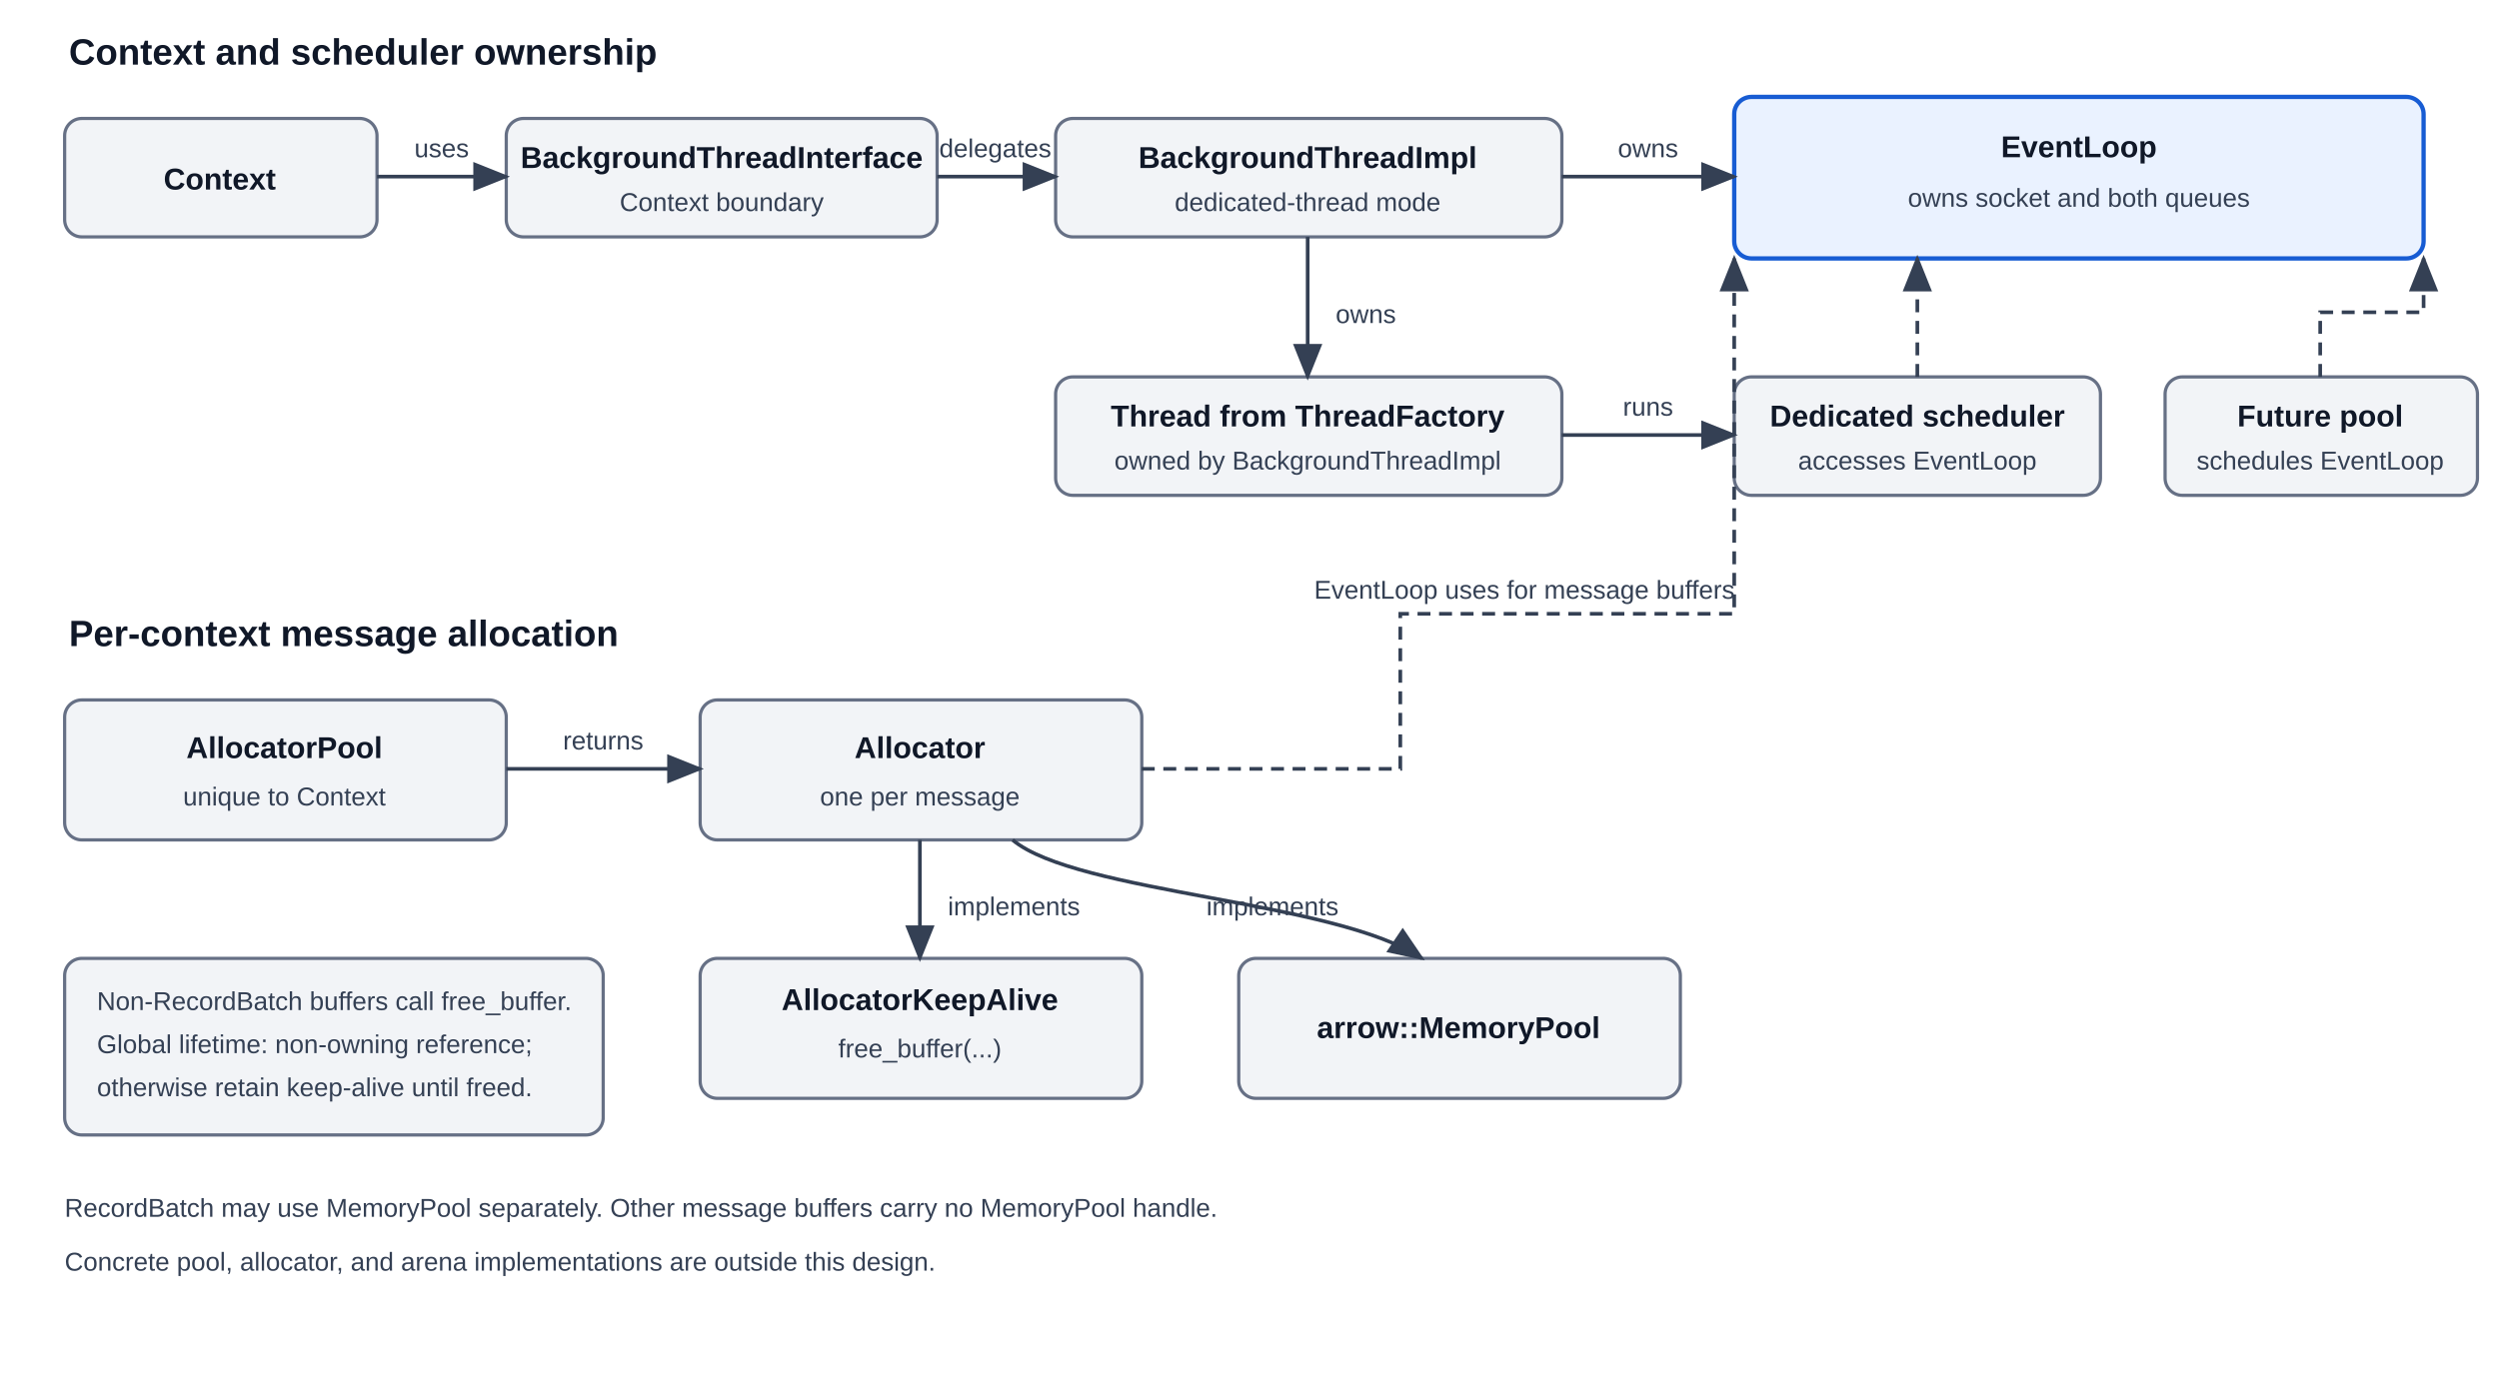
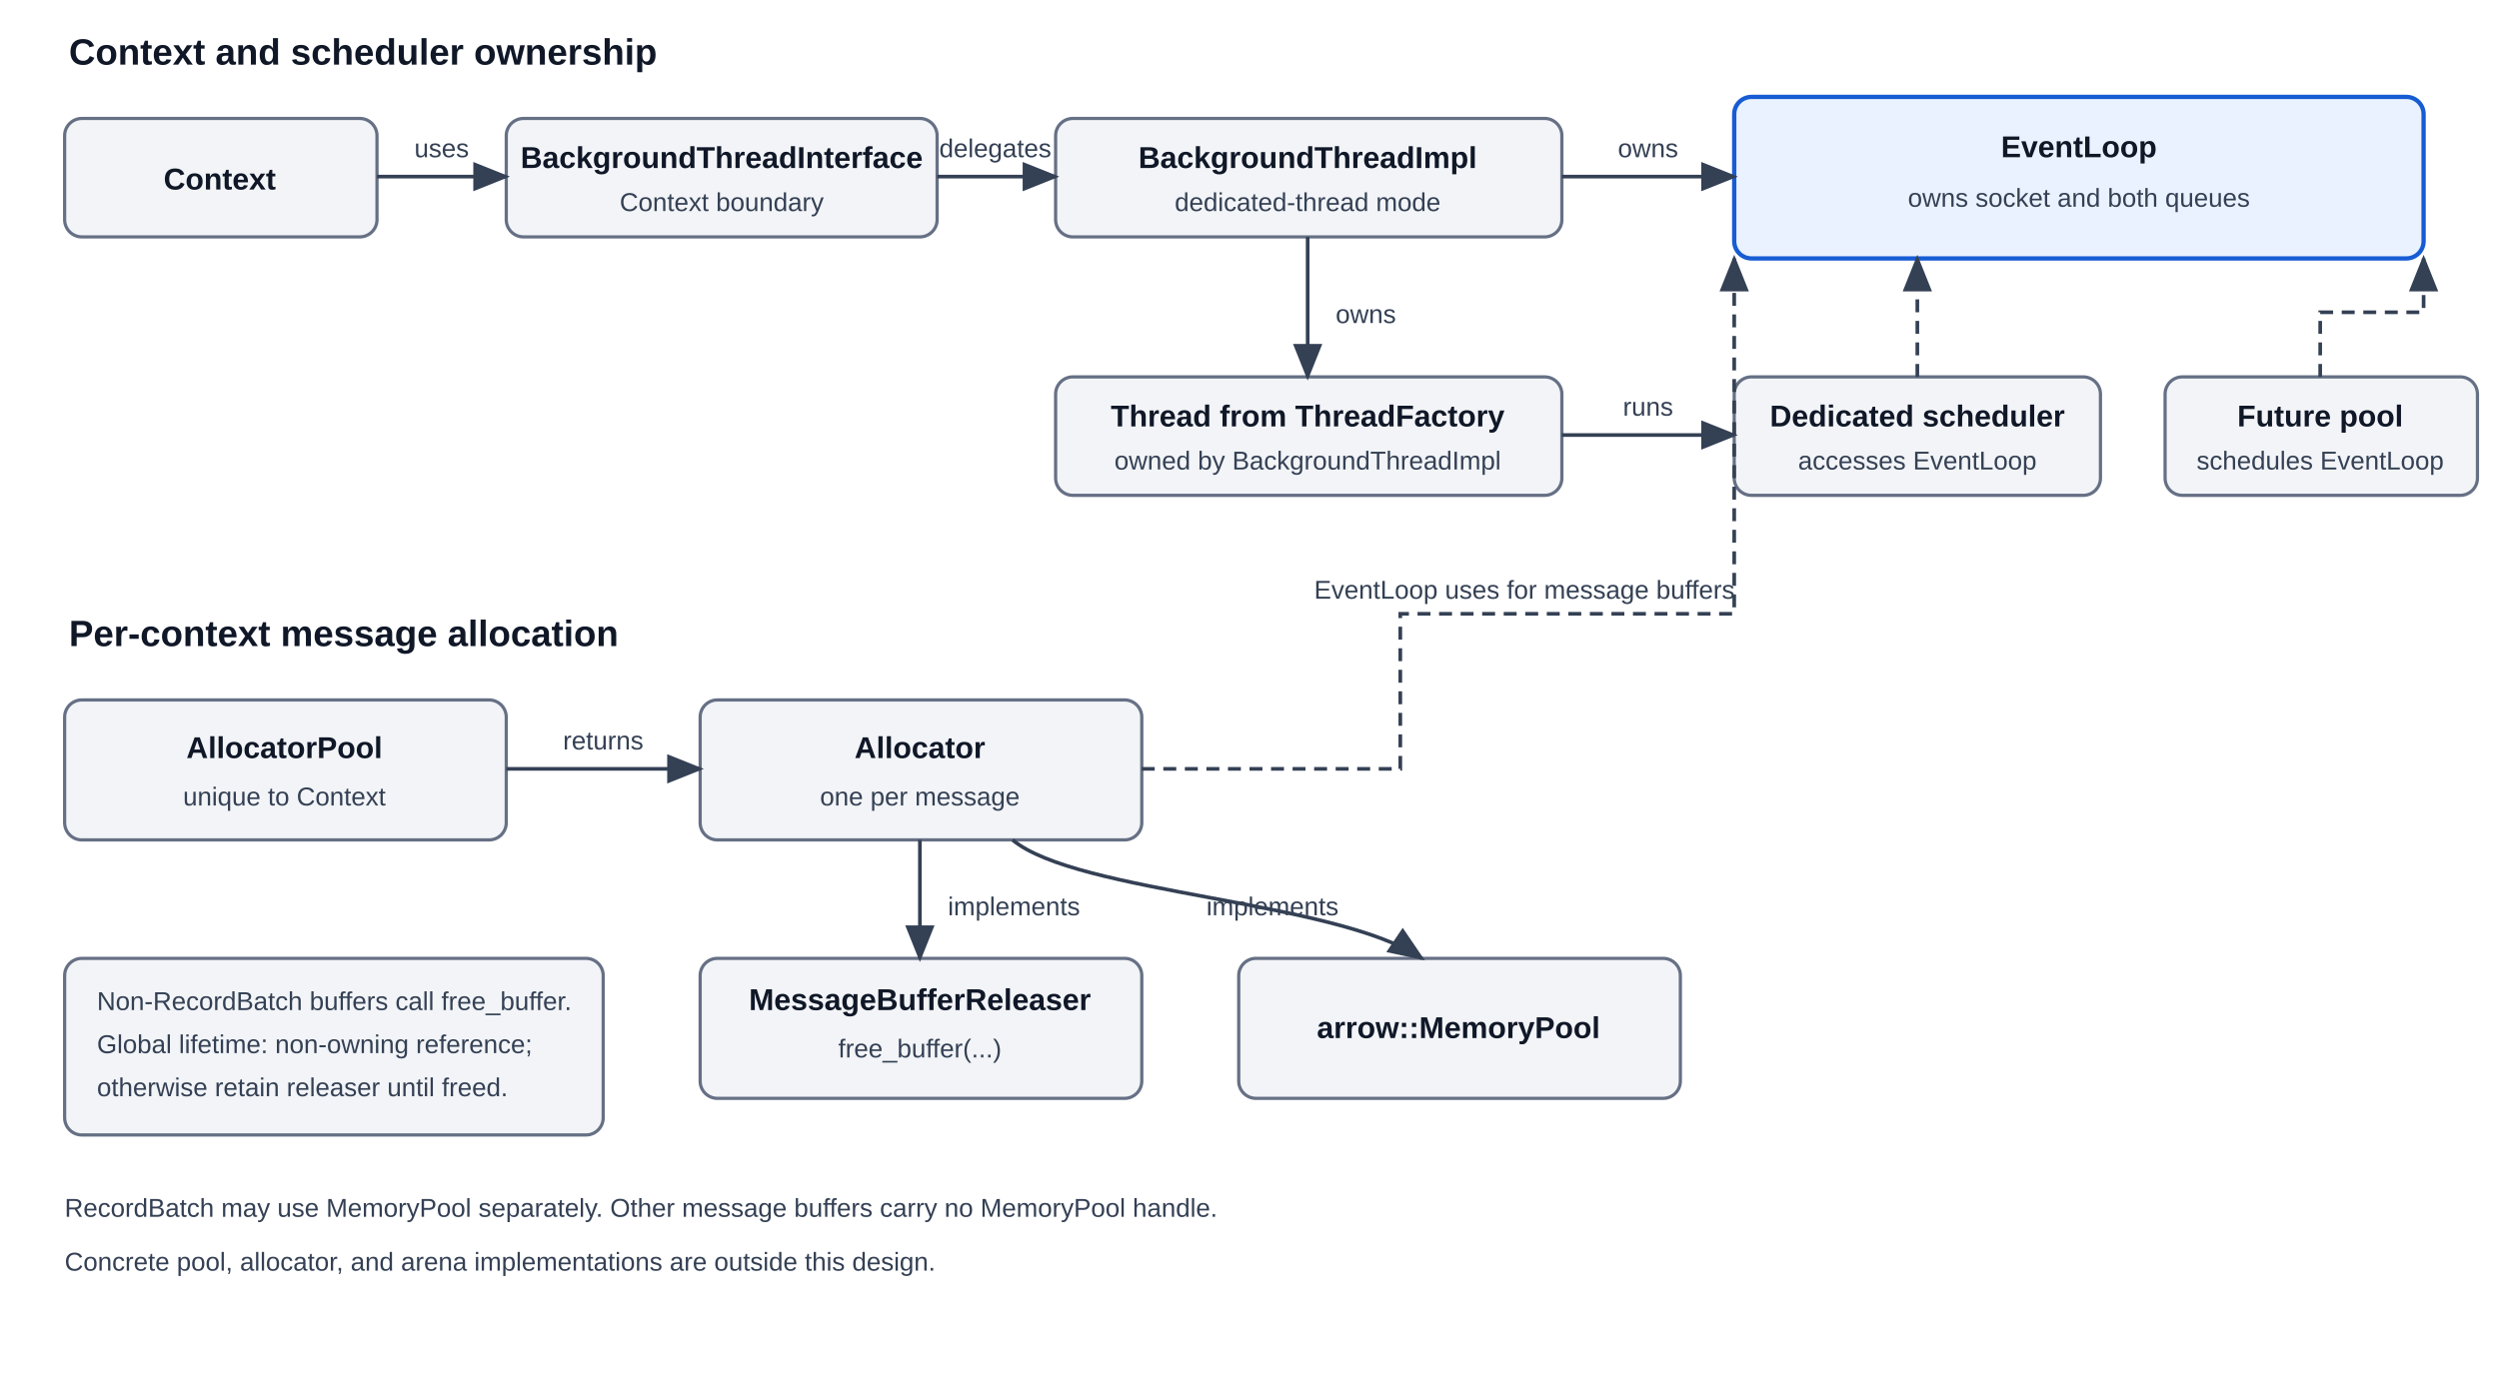
<svg xmlns="http://www.w3.org/2000/svg" width="1160" height="650" viewBox="0 0 1160 650" role="img" aria-labelledby="title desc">
  <defs>
    <marker id="arrow" markerWidth="10" markerHeight="8" refX="9" refY="4" orient="auto">
      <path d="M0,0 L10,4 L0,8 z" fill="#344054" />
    </marker>
    <style>
      text { font-family: Arial, sans-serif; fill: #101828; }
      .box { fill: #f2f4f7; stroke: #667085; stroke-width: 1.5; rx: 8; }
      .loop { fill: #eaf2ff; stroke: #175cd3; stroke-width: 2; rx: 8; }
      .edge { fill: none; stroke: #344054; stroke-width: 1.7; marker-end: url(#arrow); }
      .uses { stroke-dasharray: 6 4; }
      .name { font-size: 14px; font-weight: 600; }
      .label { font-size: 12px; fill: #344054; }
      .title { font-size: 17px; font-weight: 700; }
    </style>
  </defs>
  <text class="title" x="32" y="30">Context and scheduler ownership</text>
  <rect class="box" x="30" y="55" width="145" height="55" />
  <text class="name" x="102" y="88" text-anchor="middle">Context</text>
  <rect class="box" x="235" y="55" width="200" height="55" />
  <text class="name" x="335" y="78" text-anchor="middle">BackgroundThreadInterface</text>
  <text class="label" x="335" y="98" text-anchor="middle">Context boundary</text>
  <rect class="box" x="490" y="55" width="235" height="55" />
  <text class="name" x="607" y="78" text-anchor="middle">BackgroundThreadImpl</text>
  <text class="label" x="607" y="98" text-anchor="middle">dedicated-thread mode</text>
  <rect class="loop" x="805" y="45" width="320" height="75" />
  <text class="name" x="965" y="73" text-anchor="middle">EventLoop</text>
  <text class="label" x="965" y="96" text-anchor="middle">owns socket and both queues</text>
  <path class="edge" d="M175 82 H235" />
  <text class="label" x="205" y="73" text-anchor="middle">uses</text>
  <path class="edge" d="M435 82 H490" />
  <text class="label" x="462" y="73" text-anchor="middle">delegates</text>
  <path class="edge" d="M725 82 H805" />
  <text class="label" x="765" y="73" text-anchor="middle">owns</text>
  <rect class="box" x="490" y="175" width="235" height="55" />
  <text class="name" x="607" y="198" text-anchor="middle">Thread from ThreadFactory</text>
  <text class="label" x="607" y="218" text-anchor="middle">owned by BackgroundThreadImpl</text>
  <rect class="box" x="805" y="175" width="170" height="55" />
  <text class="name" x="890" y="198" text-anchor="middle">Dedicated scheduler</text>
  <text class="label" x="890" y="218" text-anchor="middle">accesses EventLoop</text>
  <rect class="box" x="1005" y="175" width="145" height="55" />
  <text class="name" x="1077" y="198" text-anchor="middle">Future pool</text>
  <text class="label" x="1077" y="218" text-anchor="middle">schedules EventLoop</text>
  <path class="edge" d="M607 110 V175" />
  <text class="label" x="620" y="150">owns</text>
  <path class="edge" d="M725 202 H805" />
  <text class="label" x="765" y="193" text-anchor="middle">runs</text>
  <path class="edge uses" d="M890 175 V120" />
  <path class="edge uses" d="M1077 175 V145 H1125 V120" />
  <text class="title" x="32" y="300">Per-context message allocation</text>
  <rect class="box" x="30" y="325" width="205" height="65" />
  <text class="name" x="132" y="352" text-anchor="middle">AllocatorPool</text>
  <text class="label" x="132" y="374" text-anchor="middle">unique to Context</text>
  <rect class="box" x="325" y="325" width="205" height="65" />
  <text class="name" x="427" y="352" text-anchor="middle">Allocator</text>
  <text class="label" x="427" y="374" text-anchor="middle">one per message</text>
  <path class="edge" d="M235 357 H325" />
  <text class="label" x="280" y="348" text-anchor="middle">returns</text>
  <path class="edge uses" d="M530 357 H650 V285 H805 V120" />
  <text class="label" x="610" y="278">EventLoop uses for message buffers</text>
  <rect class="box" x="325" y="445" width="205" height="65" />
-   <text class="name" x="427" y="469" text-anchor="middle">AllocatorKeepAlive</text>
+   <text class="name" x="427" y="469" text-anchor="middle">MessageBufferReleaser</text>
  <text class="label" x="427" y="491" text-anchor="middle">free_buffer(...)</text>
  <rect class="box" x="575" y="445" width="205" height="65" />
  <text class="name" x="677" y="482" text-anchor="middle">arrow::MemoryPool</text>
  <path class="edge" d="M427 390 V445" />
  <text class="label" x="440" y="425">implements</text>
  <path class="edge" d="M470 390 C500 415 620 418 660 445" />
  <text class="label" x="560" y="425">implements</text>
  <rect class="box" x="30" y="445" width="250" height="82" />
  <text class="label" x="45" y="469">Non-RecordBatch buffers call free_buffer.</text>
  <text class="label" x="45" y="489">Global lifetime: non-owning reference;</text>
-   <text class="label" x="45" y="509">otherwise retain keep-alive until freed.</text>
+   <text class="label" x="45" y="509">otherwise retain releaser until freed.</text>
  <text class="label" x="30" y="565">RecordBatch may use MemoryPool separately. Other message buffers carry no MemoryPool handle.</text>
  <text class="label" x="30" y="590">Concrete pool, allocator, and arena implementations are outside this design.</text>
</svg>
